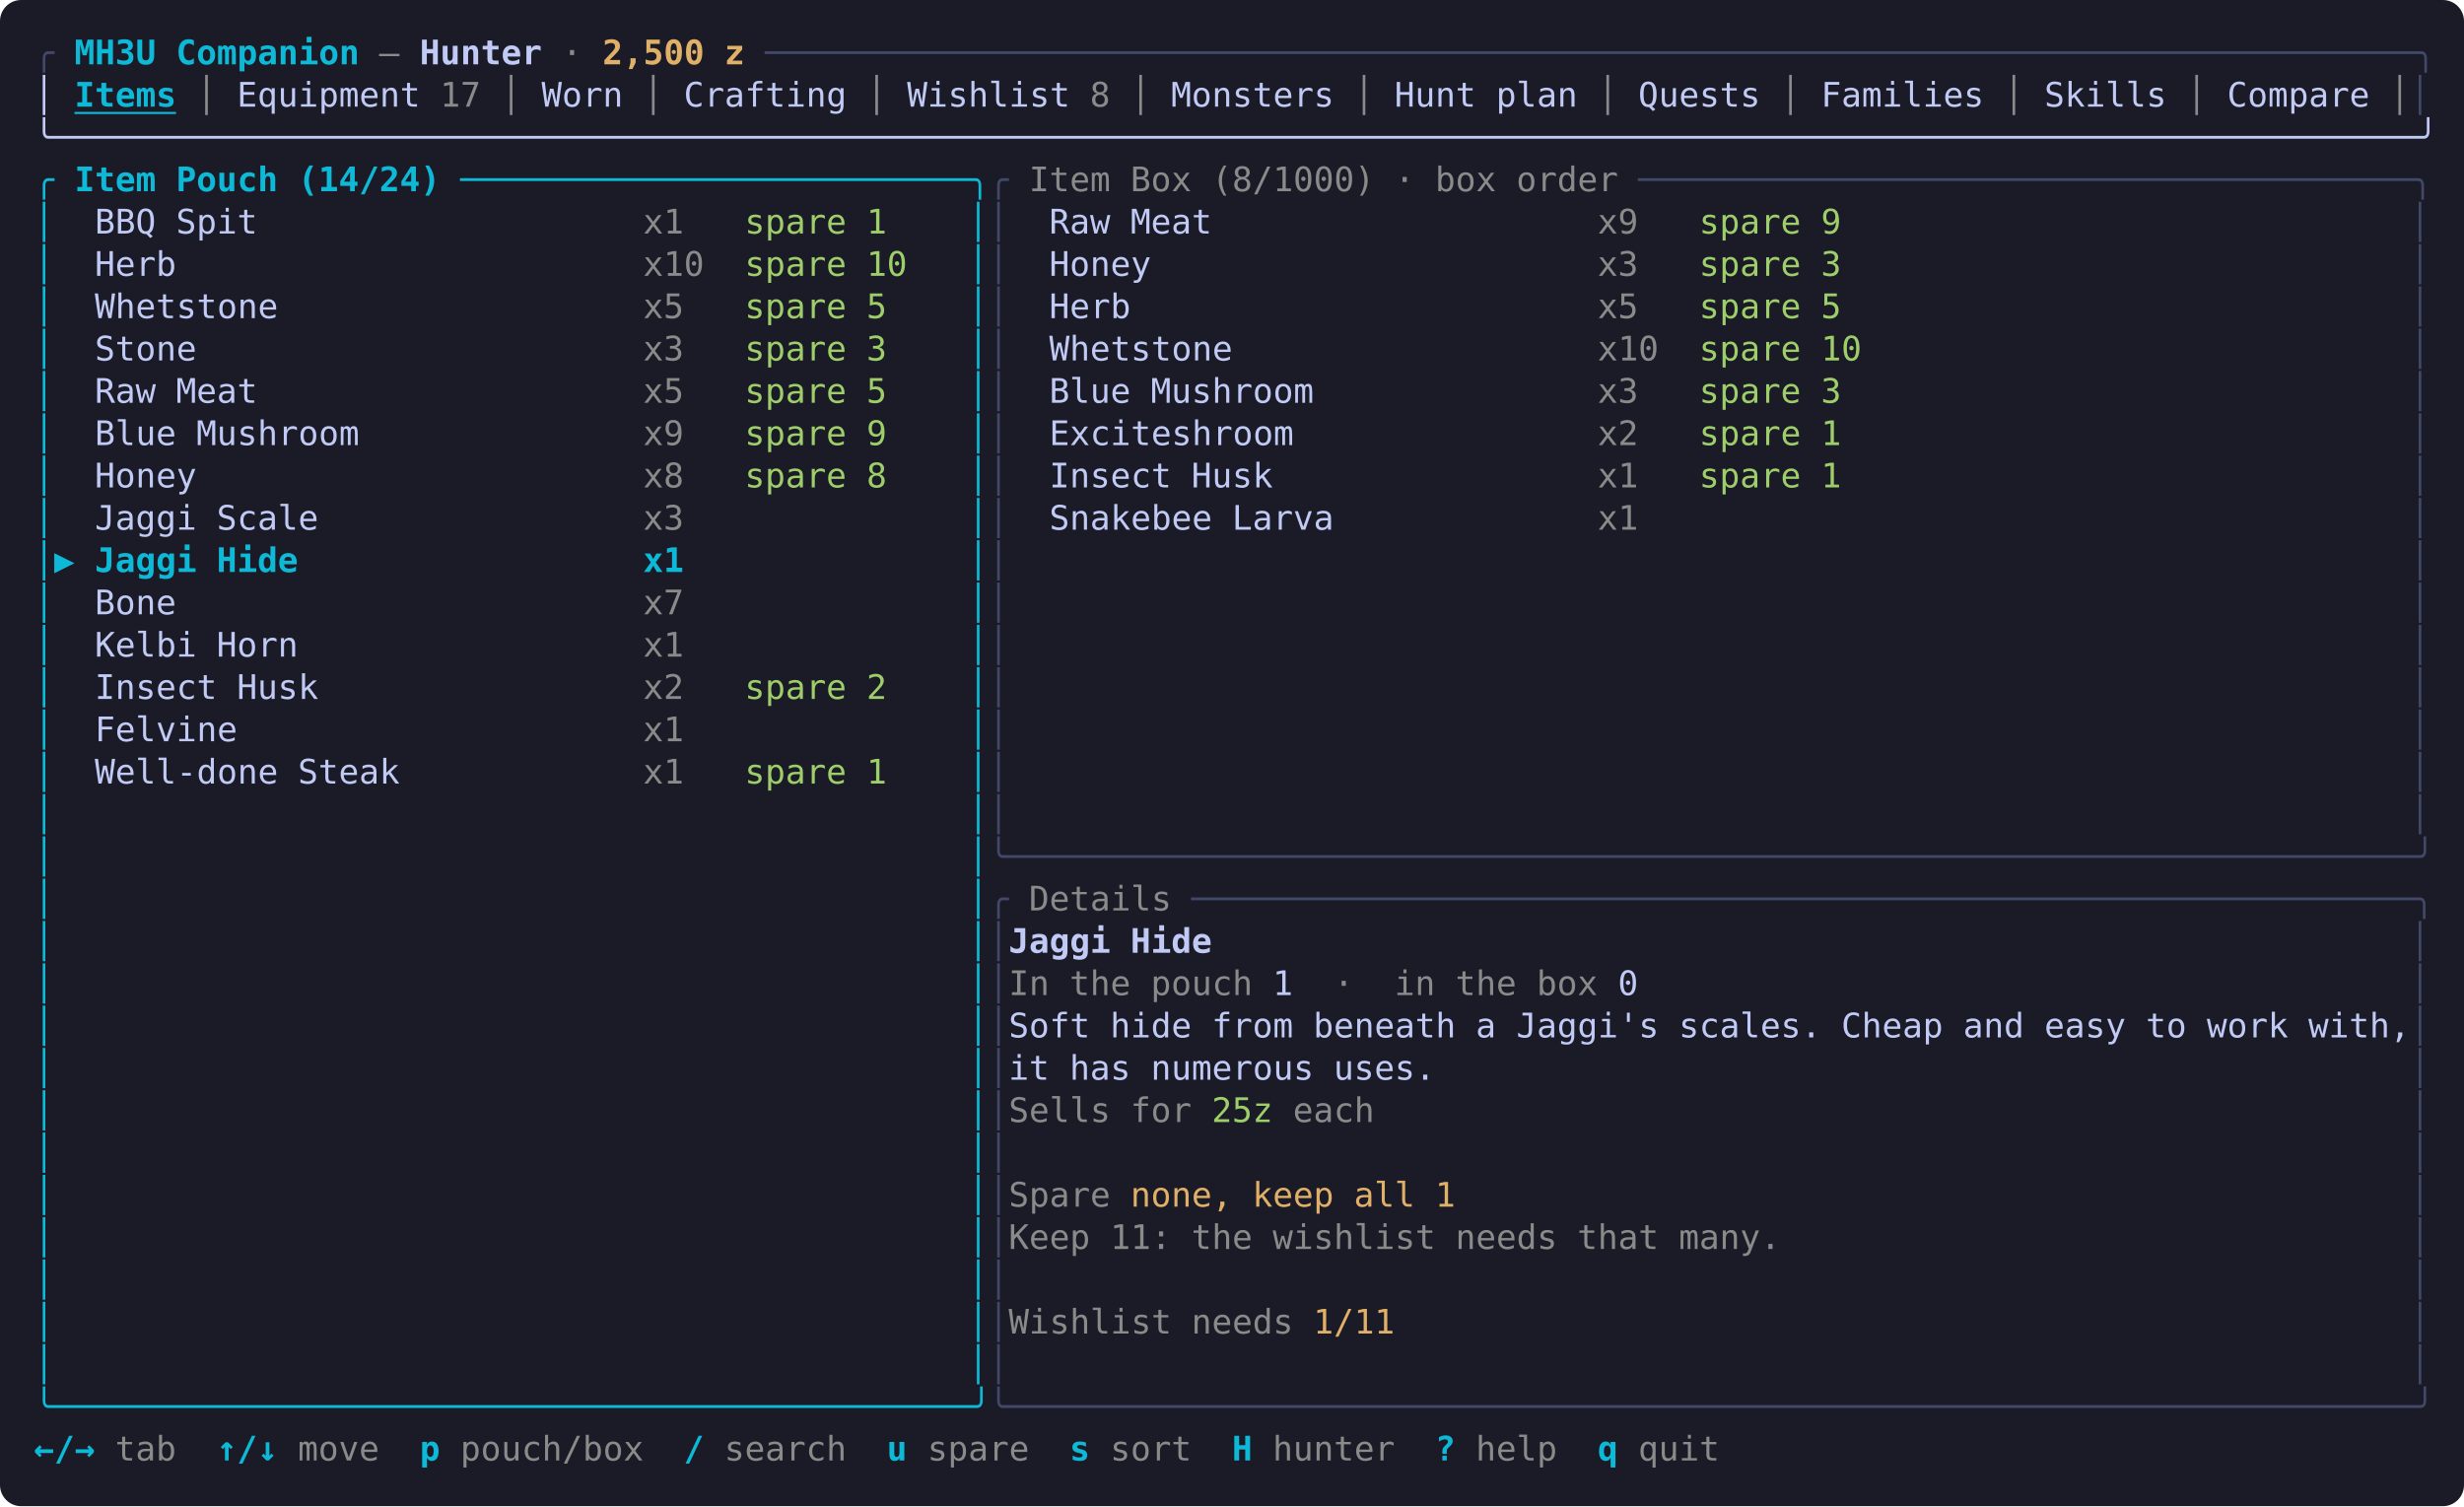
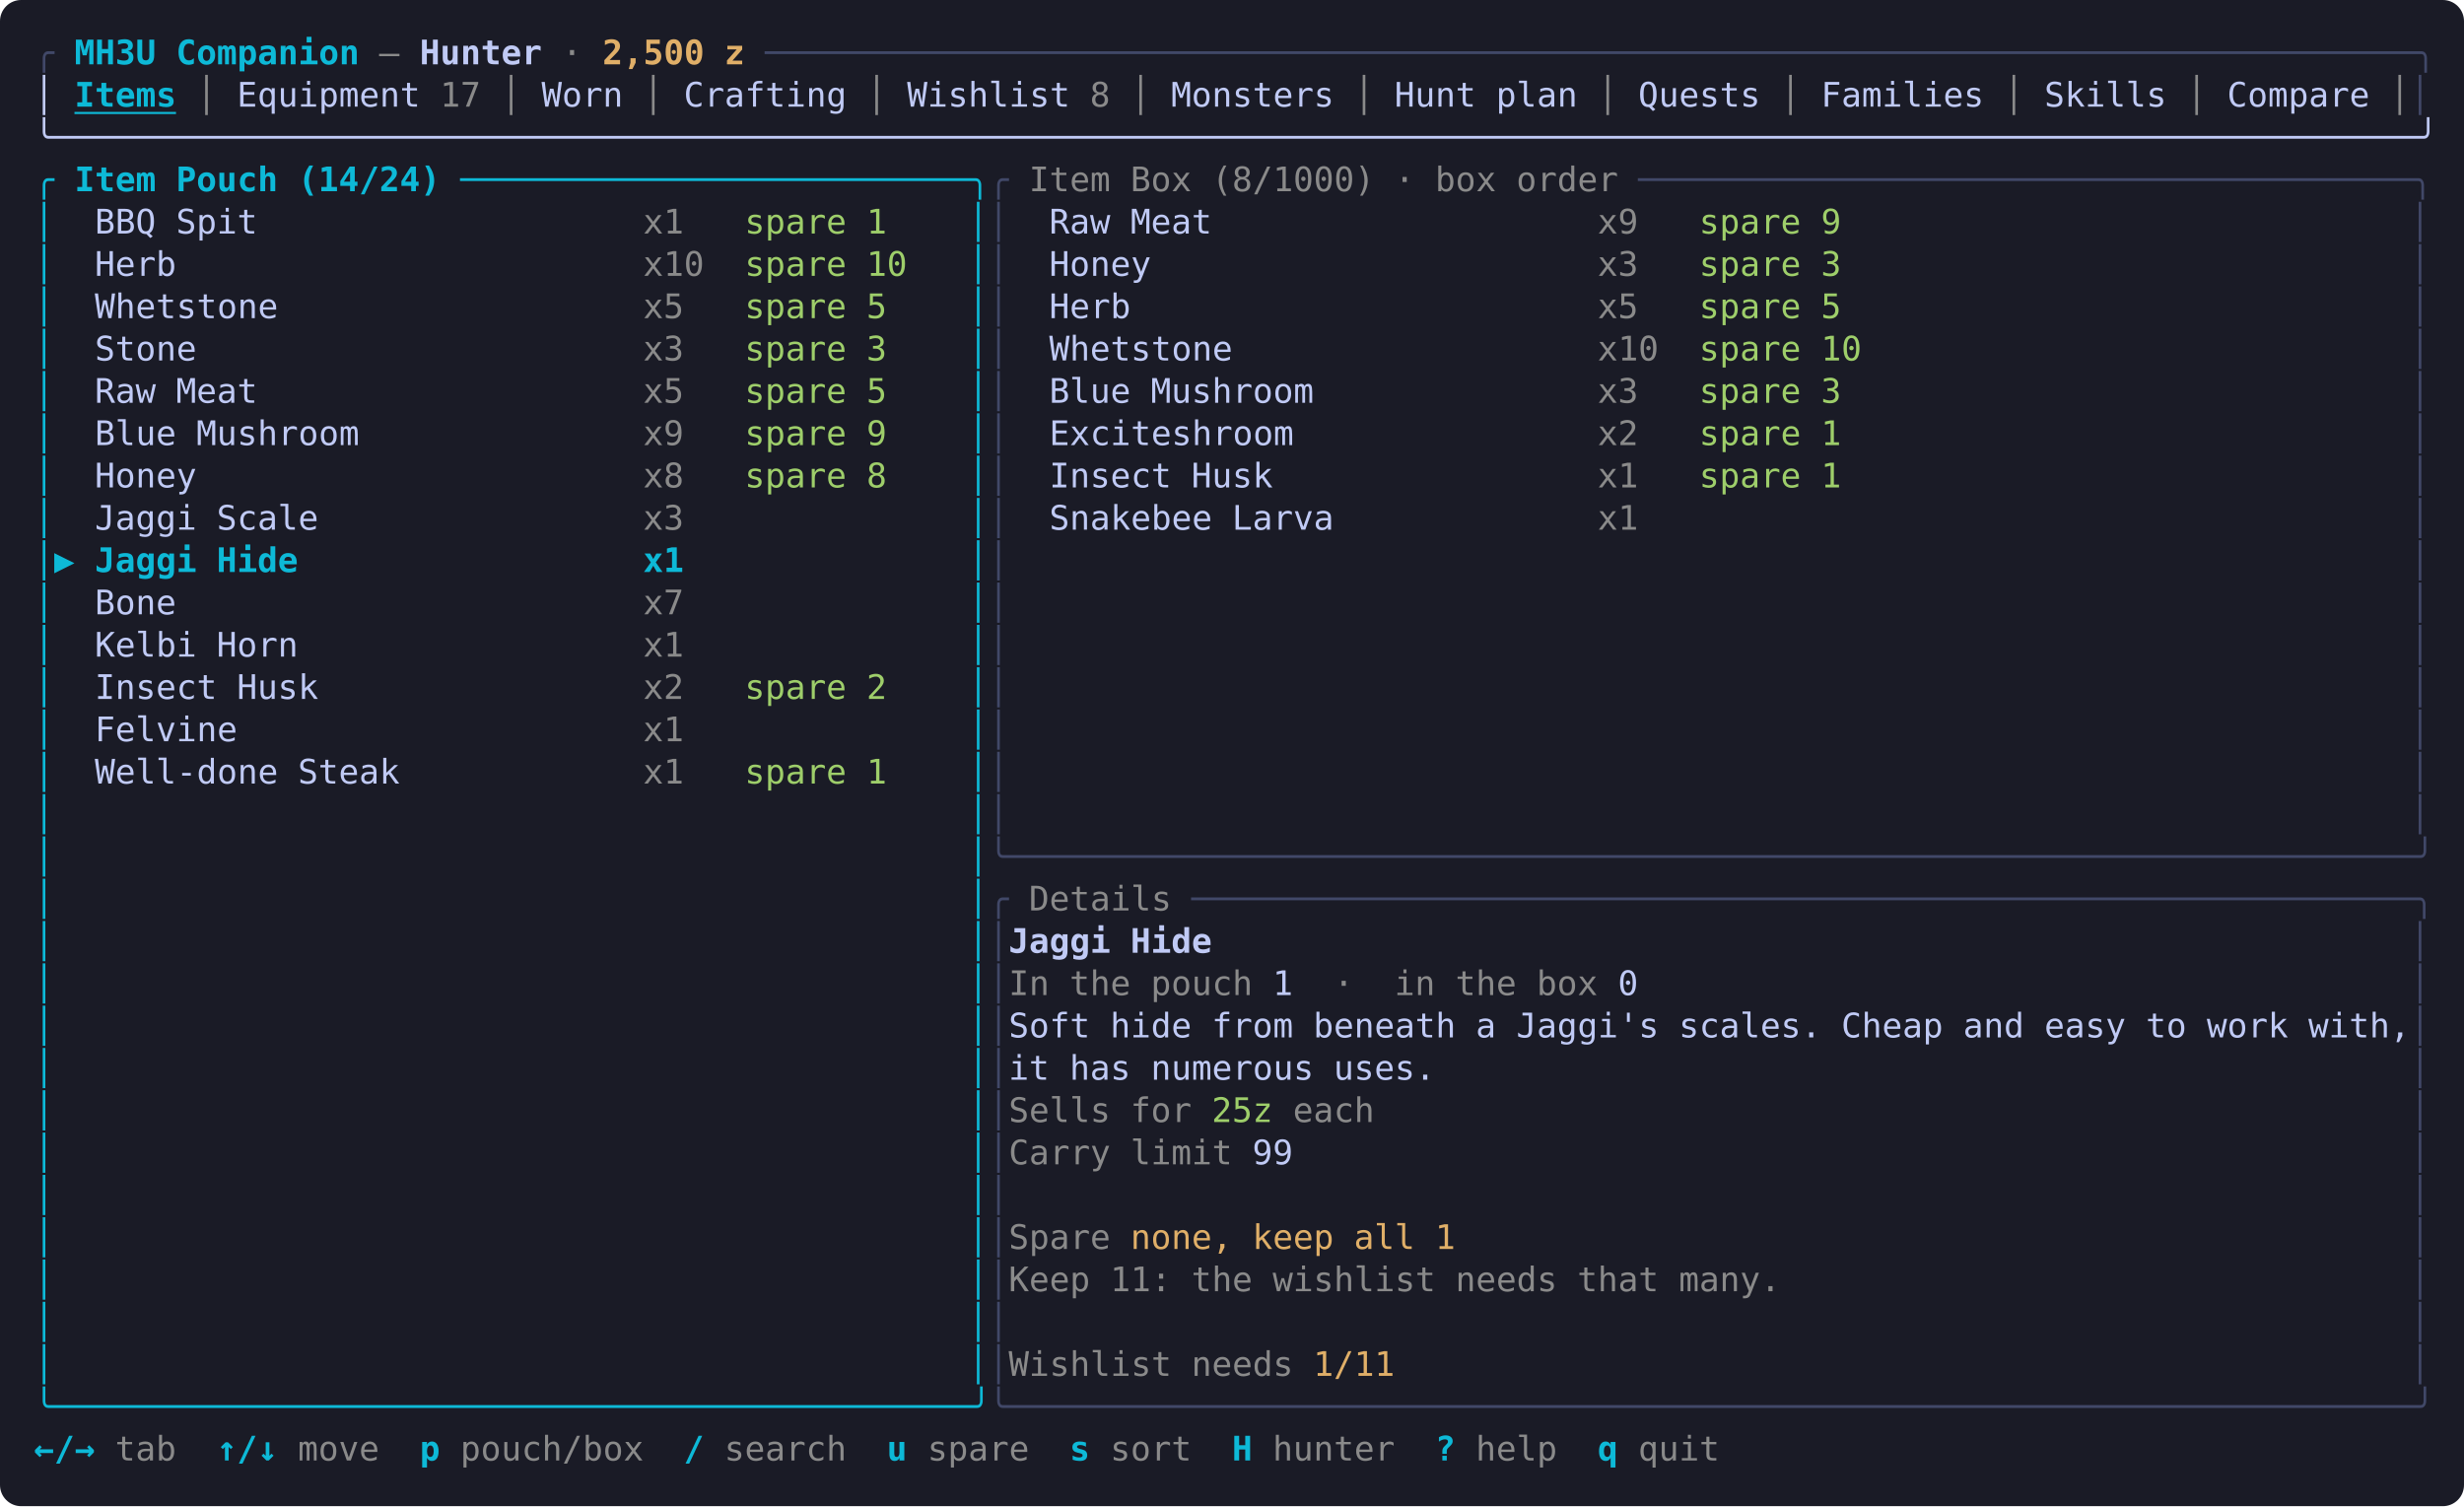
<svg xmlns="http://www.w3.org/2000/svg" width="1164.8" height="712" viewBox="0 0 1164.8 712" role="img">
  <rect width="100%" height="100%" rx="10" fill="#1a1b26" />
  <g font-family="'JetBrains Mono','JetBrainsMono Nerd Font','DejaVu Sans Mono',Menlo,Consolas,monospace" font-size="16">
    <text x="16.0" y="30.4" textLength="9.6" lengthAdjust="spacing" fill="#414868">╭</text>
    <text x="35.2" y="30.4" textLength="38.4" lengthAdjust="spacing" fill="#0db9d7" font-weight="bold">MH3U</text>
    <text x="83.2" y="30.4" textLength="86.4" lengthAdjust="spacing" fill="#0db9d7" font-weight="bold">Companion</text>
    <text x="179.2" y="30.4" textLength="9.6" lengthAdjust="spacing" fill="#8a8a8a">—</text>
    <text x="198.4" y="30.4" textLength="57.6" lengthAdjust="spacing" fill="#c0caf5" font-weight="bold">Hunter</text>
    <text x="265.6" y="30.4" textLength="9.6" lengthAdjust="spacing" fill="#8a8a8a">·</text>
    <text x="284.8" y="30.4" textLength="48.0" lengthAdjust="spacing" fill="#e0af68" font-weight="bold">2,500</text>
    <text x="342.4" y="30.4" textLength="9.6" lengthAdjust="spacing" fill="#e0af68" font-weight="bold">z</text>
    <text x="361.6" y="30.4" textLength="787.2" lengthAdjust="spacing" fill="#414868">─────────────────────────────────────────────────────────────────────────────────╮</text>
    <text x="16.0" y="50.4" textLength="9.6" lengthAdjust="spacing" fill="#c0caf5">│</text>
    <text x="35.2" y="50.4" textLength="48.0" lengthAdjust="spacing" fill="#0db9d7" font-weight="bold">Items</text>
    <line x1="35.2" y1="53.4" x2="83.2" y2="53.4" stroke="#0db9d7" stroke-width="1" />
    <text x="92.8" y="50.4" textLength="9.6" lengthAdjust="spacing" fill="#8a8a8a">│</text>
    <text x="112.0" y="50.4" textLength="86.4" lengthAdjust="spacing" fill="#c0caf5">Equipment</text>
    <text x="208.0" y="50.4" textLength="19.2" lengthAdjust="spacing" fill="#8a8a8a">17</text>
    <text x="236.8" y="50.4" textLength="9.6" lengthAdjust="spacing" fill="#8a8a8a">│</text>
    <text x="256.0" y="50.4" textLength="38.4" lengthAdjust="spacing" fill="#c0caf5">Worn</text>
    <text x="304.0" y="50.4" textLength="9.6" lengthAdjust="spacing" fill="#8a8a8a">│</text>
    <text x="323.2" y="50.4" textLength="76.8" lengthAdjust="spacing" fill="#c0caf5">Crafting</text>
    <text x="409.6" y="50.4" textLength="9.6" lengthAdjust="spacing" fill="#8a8a8a">│</text>
    <text x="428.8" y="50.4" textLength="76.8" lengthAdjust="spacing" fill="#c0caf5">Wishlist</text>
    <text x="515.2" y="50.4" textLength="9.6" lengthAdjust="spacing" fill="#8a8a8a">8</text>
    <text x="534.4" y="50.4" textLength="9.6" lengthAdjust="spacing" fill="#8a8a8a">│</text>
    <text x="553.6" y="50.4" textLength="76.8" lengthAdjust="spacing" fill="#c0caf5">Monsters</text>
    <text x="640.0" y="50.4" textLength="9.6" lengthAdjust="spacing" fill="#8a8a8a">│</text>
    <text x="659.2" y="50.4" textLength="38.4" lengthAdjust="spacing" fill="#c0caf5">Hunt</text>
    <text x="707.2" y="50.4" textLength="38.4" lengthAdjust="spacing" fill="#c0caf5">plan</text>
    <text x="755.2" y="50.4" textLength="9.6" lengthAdjust="spacing" fill="#8a8a8a">│</text>
    <text x="774.4" y="50.4" textLength="57.6" lengthAdjust="spacing" fill="#c0caf5">Quests</text>
    <text x="841.6" y="50.4" textLength="9.6" lengthAdjust="spacing" fill="#8a8a8a">│</text>
    <text x="860.8" y="50.4" textLength="76.8" lengthAdjust="spacing" fill="#c0caf5">Families</text>
    <text x="947.2" y="50.4" textLength="9.6" lengthAdjust="spacing" fill="#8a8a8a">│</text>
    <text x="966.4" y="50.4" textLength="57.6" lengthAdjust="spacing" fill="#c0caf5">Skills</text>
    <text x="1033.6" y="50.4" textLength="9.6" lengthAdjust="spacing" fill="#8a8a8a">│</text>
    <text x="1052.8" y="50.4" textLength="67.2" lengthAdjust="spacing" fill="#c0caf5">Compare</text>
    <text x="1129.6" y="50.4" textLength="9.6" lengthAdjust="spacing" fill="#8a8a8a">│</text>
    <text x="1139.2" y="50.4" textLength="9.6" lengthAdjust="spacing" fill="#414868">│</text>
    <text x="16.0" y="70.4" textLength="1132.8" lengthAdjust="spacing" fill="#c0caf5">╰────────────────────────────────────────────────────────────────────────────────────────────────────────────────────╯</text>
    <text x="16.0" y="90.4" textLength="9.6" lengthAdjust="spacing" fill="#0db9d7">╭</text>
    <text x="35.2" y="90.4" textLength="38.4" lengthAdjust="spacing" fill="#0db9d7" font-weight="bold">Item</text>
    <text x="83.2" y="90.4" textLength="48.0" lengthAdjust="spacing" fill="#0db9d7" font-weight="bold">Pouch</text>
    <text x="140.8" y="90.4" textLength="67.2" lengthAdjust="spacing" fill="#0db9d7" font-weight="bold">(14/24)</text>
    <text x="217.6" y="90.4" textLength="249.6" lengthAdjust="spacing" fill="#0db9d7">─────────────────────────╮</text>
    <text x="467.2" y="90.4" textLength="9.6" lengthAdjust="spacing" fill="#414868">╭</text>
    <text x="486.4" y="90.4" textLength="38.4" lengthAdjust="spacing" fill="#8a8a8a">Item</text>
    <text x="534.4" y="90.4" textLength="28.8" lengthAdjust="spacing" fill="#8a8a8a">Box</text>
    <text x="572.8" y="90.4" textLength="76.8" lengthAdjust="spacing" fill="#8a8a8a">(8/1000)</text>
    <text x="659.2" y="90.4" textLength="9.6" lengthAdjust="spacing" fill="#8a8a8a">·</text>
    <text x="678.4" y="90.4" textLength="28.8" lengthAdjust="spacing" fill="#8a8a8a">box</text>
    <text x="716.8" y="90.4" textLength="48.0" lengthAdjust="spacing" fill="#8a8a8a">order</text>
    <text x="774.4" y="90.4" textLength="374.4" lengthAdjust="spacing" fill="#414868">──────────────────────────────────────╮</text>
    <text x="16.0" y="110.4" textLength="9.6" lengthAdjust="spacing" fill="#0db9d7">│</text>
    <text x="44.8" y="110.4" textLength="28.8" lengthAdjust="spacing" fill="#c0caf5">BBQ</text>
    <text x="83.2" y="110.4" textLength="38.4" lengthAdjust="spacing" fill="#c0caf5">Spit</text>
    <text x="304.0" y="110.4" textLength="19.2" lengthAdjust="spacing" fill="#8a8a8a">x1</text>
    <text x="352.0" y="110.4" textLength="48.0" lengthAdjust="spacing" fill="#9ece6a">spare</text>
    <text x="409.6" y="110.4" textLength="9.6" lengthAdjust="spacing" fill="#9ece6a">1</text>
    <text x="457.6" y="110.4" textLength="9.6" lengthAdjust="spacing" fill="#0db9d7">│</text>
    <text x="467.2" y="110.4" textLength="9.6" lengthAdjust="spacing" fill="#414868">│</text>
    <text x="496.0" y="110.4" textLength="28.8" lengthAdjust="spacing" fill="#c0caf5">Raw</text>
    <text x="534.4" y="110.4" textLength="38.4" lengthAdjust="spacing" fill="#c0caf5">Meat</text>
    <text x="755.2" y="110.4" textLength="19.2" lengthAdjust="spacing" fill="#8a8a8a">x9</text>
    <text x="803.2" y="110.4" textLength="48.0" lengthAdjust="spacing" fill="#9ece6a">spare</text>
    <text x="860.8" y="110.4" textLength="9.6" lengthAdjust="spacing" fill="#9ece6a">9</text>
    <text x="1139.2" y="110.4" textLength="9.6" lengthAdjust="spacing" fill="#414868">│</text>
    <text x="16.0" y="130.4" textLength="9.6" lengthAdjust="spacing" fill="#0db9d7">│</text>
    <text x="44.8" y="130.4" textLength="38.4" lengthAdjust="spacing" fill="#c0caf5">Herb</text>
    <text x="304.0" y="130.4" textLength="28.8" lengthAdjust="spacing" fill="#8a8a8a">x10</text>
    <text x="352.0" y="130.4" textLength="48.0" lengthAdjust="spacing" fill="#9ece6a">spare</text>
    <text x="409.6" y="130.4" textLength="19.2" lengthAdjust="spacing" fill="#9ece6a">10</text>
    <text x="457.6" y="130.4" textLength="9.6" lengthAdjust="spacing" fill="#0db9d7">│</text>
    <text x="467.2" y="130.4" textLength="9.6" lengthAdjust="spacing" fill="#414868">│</text>
    <text x="496.0" y="130.4" textLength="48.0" lengthAdjust="spacing" fill="#c0caf5">Honey</text>
    <text x="755.2" y="130.4" textLength="19.2" lengthAdjust="spacing" fill="#8a8a8a">x3</text>
    <text x="803.2" y="130.4" textLength="48.0" lengthAdjust="spacing" fill="#9ece6a">spare</text>
    <text x="860.8" y="130.4" textLength="9.6" lengthAdjust="spacing" fill="#9ece6a">3</text>
    <text x="1139.2" y="130.4" textLength="9.6" lengthAdjust="spacing" fill="#414868">│</text>
    <text x="16.0" y="150.4" textLength="9.6" lengthAdjust="spacing" fill="#0db9d7">│</text>
    <text x="44.8" y="150.4" textLength="86.4" lengthAdjust="spacing" fill="#c0caf5">Whetstone</text>
    <text x="304.0" y="150.4" textLength="19.2" lengthAdjust="spacing" fill="#8a8a8a">x5</text>
    <text x="352.0" y="150.4" textLength="48.0" lengthAdjust="spacing" fill="#9ece6a">spare</text>
    <text x="409.6" y="150.4" textLength="9.6" lengthAdjust="spacing" fill="#9ece6a">5</text>
    <text x="457.6" y="150.4" textLength="9.6" lengthAdjust="spacing" fill="#0db9d7">│</text>
    <text x="467.2" y="150.4" textLength="9.6" lengthAdjust="spacing" fill="#414868">│</text>
    <text x="496.0" y="150.4" textLength="38.4" lengthAdjust="spacing" fill="#c0caf5">Herb</text>
    <text x="755.2" y="150.4" textLength="19.2" lengthAdjust="spacing" fill="#8a8a8a">x5</text>
    <text x="803.2" y="150.4" textLength="48.0" lengthAdjust="spacing" fill="#9ece6a">spare</text>
    <text x="860.8" y="150.4" textLength="9.6" lengthAdjust="spacing" fill="#9ece6a">5</text>
    <text x="1139.2" y="150.4" textLength="9.6" lengthAdjust="spacing" fill="#414868">│</text>
    <text x="16.0" y="170.4" textLength="9.6" lengthAdjust="spacing" fill="#0db9d7">│</text>
    <text x="44.8" y="170.4" textLength="48.0" lengthAdjust="spacing" fill="#c0caf5">Stone</text>
    <text x="304.0" y="170.4" textLength="19.2" lengthAdjust="spacing" fill="#8a8a8a">x3</text>
    <text x="352.0" y="170.4" textLength="48.0" lengthAdjust="spacing" fill="#9ece6a">spare</text>
    <text x="409.6" y="170.4" textLength="9.6" lengthAdjust="spacing" fill="#9ece6a">3</text>
    <text x="457.6" y="170.4" textLength="9.6" lengthAdjust="spacing" fill="#0db9d7">│</text>
    <text x="467.2" y="170.4" textLength="9.6" lengthAdjust="spacing" fill="#414868">│</text>
    <text x="496.0" y="170.4" textLength="86.4" lengthAdjust="spacing" fill="#c0caf5">Whetstone</text>
    <text x="755.2" y="170.4" textLength="28.8" lengthAdjust="spacing" fill="#8a8a8a">x10</text>
    <text x="803.2" y="170.4" textLength="48.0" lengthAdjust="spacing" fill="#9ece6a">spare</text>
    <text x="860.8" y="170.4" textLength="19.2" lengthAdjust="spacing" fill="#9ece6a">10</text>
    <text x="1139.2" y="170.4" textLength="9.6" lengthAdjust="spacing" fill="#414868">│</text>
    <text x="16.0" y="190.4" textLength="9.6" lengthAdjust="spacing" fill="#0db9d7">│</text>
    <text x="44.8" y="190.4" textLength="28.8" lengthAdjust="spacing" fill="#c0caf5">Raw</text>
    <text x="83.2" y="190.4" textLength="38.4" lengthAdjust="spacing" fill="#c0caf5">Meat</text>
    <text x="304.0" y="190.4" textLength="19.2" lengthAdjust="spacing" fill="#8a8a8a">x5</text>
    <text x="352.0" y="190.4" textLength="48.0" lengthAdjust="spacing" fill="#9ece6a">spare</text>
    <text x="409.6" y="190.4" textLength="9.6" lengthAdjust="spacing" fill="#9ece6a">5</text>
    <text x="457.6" y="190.4" textLength="9.6" lengthAdjust="spacing" fill="#0db9d7">│</text>
    <text x="467.2" y="190.4" textLength="9.6" lengthAdjust="spacing" fill="#414868">│</text>
    <text x="496.0" y="190.4" textLength="38.4" lengthAdjust="spacing" fill="#c0caf5">Blue</text>
    <text x="544.0" y="190.4" textLength="76.8" lengthAdjust="spacing" fill="#c0caf5">Mushroom</text>
    <text x="755.2" y="190.4" textLength="19.2" lengthAdjust="spacing" fill="#8a8a8a">x3</text>
    <text x="803.2" y="190.4" textLength="48.0" lengthAdjust="spacing" fill="#9ece6a">spare</text>
    <text x="860.8" y="190.4" textLength="9.6" lengthAdjust="spacing" fill="#9ece6a">3</text>
    <text x="1139.2" y="190.4" textLength="9.6" lengthAdjust="spacing" fill="#414868">│</text>
    <text x="16.0" y="210.4" textLength="9.6" lengthAdjust="spacing" fill="#0db9d7">│</text>
    <text x="44.8" y="210.4" textLength="38.4" lengthAdjust="spacing" fill="#c0caf5">Blue</text>
    <text x="92.8" y="210.4" textLength="76.8" lengthAdjust="spacing" fill="#c0caf5">Mushroom</text>
    <text x="304.0" y="210.4" textLength="19.2" lengthAdjust="spacing" fill="#8a8a8a">x9</text>
    <text x="352.0" y="210.4" textLength="48.0" lengthAdjust="spacing" fill="#9ece6a">spare</text>
    <text x="409.6" y="210.4" textLength="9.6" lengthAdjust="spacing" fill="#9ece6a">9</text>
    <text x="457.6" y="210.4" textLength="9.6" lengthAdjust="spacing" fill="#0db9d7">│</text>
    <text x="467.2" y="210.4" textLength="9.6" lengthAdjust="spacing" fill="#414868">│</text>
    <text x="496.0" y="210.4" textLength="115.2" lengthAdjust="spacing" fill="#c0caf5">Exciteshroom</text>
    <text x="755.2" y="210.4" textLength="19.2" lengthAdjust="spacing" fill="#8a8a8a">x2</text>
    <text x="803.2" y="210.4" textLength="48.0" lengthAdjust="spacing" fill="#9ece6a">spare</text>
    <text x="860.8" y="210.4" textLength="9.6" lengthAdjust="spacing" fill="#9ece6a">1</text>
    <text x="1139.2" y="210.4" textLength="9.6" lengthAdjust="spacing" fill="#414868">│</text>
    <text x="16.0" y="230.4" textLength="9.6" lengthAdjust="spacing" fill="#0db9d7">│</text>
    <text x="44.8" y="230.4" textLength="48.0" lengthAdjust="spacing" fill="#c0caf5">Honey</text>
    <text x="304.0" y="230.4" textLength="19.2" lengthAdjust="spacing" fill="#8a8a8a">x8</text>
    <text x="352.0" y="230.4" textLength="48.0" lengthAdjust="spacing" fill="#9ece6a">spare</text>
    <text x="409.6" y="230.4" textLength="9.6" lengthAdjust="spacing" fill="#9ece6a">8</text>
    <text x="457.6" y="230.4" textLength="9.6" lengthAdjust="spacing" fill="#0db9d7">│</text>
    <text x="467.2" y="230.4" textLength="9.6" lengthAdjust="spacing" fill="#414868">│</text>
    <text x="496.0" y="230.4" textLength="57.6" lengthAdjust="spacing" fill="#c0caf5">Insect</text>
    <text x="563.2" y="230.4" textLength="38.4" lengthAdjust="spacing" fill="#c0caf5">Husk</text>
    <text x="755.2" y="230.4" textLength="19.2" lengthAdjust="spacing" fill="#8a8a8a">x1</text>
    <text x="803.2" y="230.4" textLength="48.0" lengthAdjust="spacing" fill="#9ece6a">spare</text>
    <text x="860.8" y="230.4" textLength="9.6" lengthAdjust="spacing" fill="#9ece6a">1</text>
    <text x="1139.2" y="230.4" textLength="9.6" lengthAdjust="spacing" fill="#414868">│</text>
    <text x="16.0" y="250.4" textLength="9.6" lengthAdjust="spacing" fill="#0db9d7">│</text>
    <text x="44.8" y="250.4" textLength="48.0" lengthAdjust="spacing" fill="#c0caf5">Jaggi</text>
    <text x="102.4" y="250.4" textLength="48.0" lengthAdjust="spacing" fill="#c0caf5">Scale</text>
    <text x="304.0" y="250.4" textLength="19.2" lengthAdjust="spacing" fill="#8a8a8a">x3</text>
    <text x="457.6" y="250.4" textLength="9.6" lengthAdjust="spacing" fill="#0db9d7">│</text>
    <text x="467.2" y="250.4" textLength="9.6" lengthAdjust="spacing" fill="#414868">│</text>
    <text x="496.0" y="250.4" textLength="76.8" lengthAdjust="spacing" fill="#c0caf5">Snakebee</text>
    <text x="582.4" y="250.4" textLength="48.0" lengthAdjust="spacing" fill="#c0caf5">Larva</text>
    <text x="755.2" y="250.4" textLength="19.2" lengthAdjust="spacing" fill="#8a8a8a">x1</text>
    <text x="1139.2" y="250.4" textLength="9.6" lengthAdjust="spacing" fill="#414868">│</text>
    <text x="16.0" y="270.4" textLength="9.6" lengthAdjust="spacing" fill="#0db9d7">│</text>
    <text x="25.6" y="270.4" textLength="9.6" lengthAdjust="spacing" fill="#0db9d7" font-weight="bold">▶︎</text>
    <text x="44.8" y="270.4" textLength="48.0" lengthAdjust="spacing" fill="#0db9d7" font-weight="bold">Jaggi</text>
    <text x="102.4" y="270.4" textLength="38.4" lengthAdjust="spacing" fill="#0db9d7" font-weight="bold">Hide</text>
    <text x="304.0" y="270.4" textLength="19.2" lengthAdjust="spacing" fill="#0db9d7" font-weight="bold">x1</text>
    <text x="457.6" y="270.4" textLength="9.6" lengthAdjust="spacing" fill="#0db9d7">│</text>
    <text x="467.2" y="270.4" textLength="9.6" lengthAdjust="spacing" fill="#414868">│</text>
    <text x="1139.2" y="270.4" textLength="9.6" lengthAdjust="spacing" fill="#414868">│</text>
    <text x="16.0" y="290.4" textLength="9.6" lengthAdjust="spacing" fill="#0db9d7">│</text>
    <text x="44.8" y="290.4" textLength="38.4" lengthAdjust="spacing" fill="#c0caf5">Bone</text>
    <text x="304.0" y="290.4" textLength="19.2" lengthAdjust="spacing" fill="#8a8a8a">x7</text>
    <text x="457.6" y="290.4" textLength="9.6" lengthAdjust="spacing" fill="#0db9d7">│</text>
    <text x="467.2" y="290.4" textLength="9.6" lengthAdjust="spacing" fill="#414868">│</text>
    <text x="1139.2" y="290.4" textLength="9.6" lengthAdjust="spacing" fill="#414868">│</text>
    <text x="16.0" y="310.4" textLength="9.6" lengthAdjust="spacing" fill="#0db9d7">│</text>
    <text x="44.8" y="310.4" textLength="48.0" lengthAdjust="spacing" fill="#c0caf5">Kelbi</text>
    <text x="102.4" y="310.4" textLength="38.4" lengthAdjust="spacing" fill="#c0caf5">Horn</text>
    <text x="304.0" y="310.4" textLength="19.2" lengthAdjust="spacing" fill="#8a8a8a">x1</text>
    <text x="457.6" y="310.4" textLength="9.6" lengthAdjust="spacing" fill="#0db9d7">│</text>
    <text x="467.2" y="310.4" textLength="9.6" lengthAdjust="spacing" fill="#414868">│</text>
    <text x="1139.2" y="310.4" textLength="9.6" lengthAdjust="spacing" fill="#414868">│</text>
    <text x="16.0" y="330.4" textLength="9.6" lengthAdjust="spacing" fill="#0db9d7">│</text>
    <text x="44.8" y="330.4" textLength="57.6" lengthAdjust="spacing" fill="#c0caf5">Insect</text>
    <text x="112.0" y="330.4" textLength="38.4" lengthAdjust="spacing" fill="#c0caf5">Husk</text>
    <text x="304.0" y="330.4" textLength="19.2" lengthAdjust="spacing" fill="#8a8a8a">x2</text>
    <text x="352.0" y="330.4" textLength="48.0" lengthAdjust="spacing" fill="#9ece6a">spare</text>
    <text x="409.6" y="330.4" textLength="9.6" lengthAdjust="spacing" fill="#9ece6a">2</text>
    <text x="457.6" y="330.4" textLength="9.6" lengthAdjust="spacing" fill="#0db9d7">│</text>
    <text x="467.2" y="330.4" textLength="9.6" lengthAdjust="spacing" fill="#414868">│</text>
    <text x="1139.2" y="330.4" textLength="9.6" lengthAdjust="spacing" fill="#414868">│</text>
    <text x="16.0" y="350.4" textLength="9.6" lengthAdjust="spacing" fill="#0db9d7">│</text>
    <text x="44.8" y="350.4" textLength="67.2" lengthAdjust="spacing" fill="#c0caf5">Felvine</text>
    <text x="304.0" y="350.4" textLength="19.2" lengthAdjust="spacing" fill="#8a8a8a">x1</text>
    <text x="457.6" y="350.4" textLength="9.6" lengthAdjust="spacing" fill="#0db9d7">│</text>
    <text x="467.2" y="350.4" textLength="9.6" lengthAdjust="spacing" fill="#414868">│</text>
    <text x="1139.2" y="350.4" textLength="9.6" lengthAdjust="spacing" fill="#414868">│</text>
    <text x="16.0" y="370.4" textLength="9.6" lengthAdjust="spacing" fill="#0db9d7">│</text>
    <text x="44.8" y="370.4" textLength="86.4" lengthAdjust="spacing" fill="#c0caf5">Well-done</text>
    <text x="140.8" y="370.4" textLength="48.0" lengthAdjust="spacing" fill="#c0caf5">Steak</text>
    <text x="304.0" y="370.4" textLength="19.2" lengthAdjust="spacing" fill="#8a8a8a">x1</text>
    <text x="352.0" y="370.4" textLength="48.0" lengthAdjust="spacing" fill="#9ece6a">spare</text>
    <text x="409.6" y="370.4" textLength="9.6" lengthAdjust="spacing" fill="#9ece6a">1</text>
    <text x="457.6" y="370.4" textLength="9.6" lengthAdjust="spacing" fill="#0db9d7">│</text>
    <text x="467.2" y="370.4" textLength="9.6" lengthAdjust="spacing" fill="#414868">│</text>
    <text x="1139.2" y="370.4" textLength="9.6" lengthAdjust="spacing" fill="#414868">│</text>
    <text x="16.0" y="390.4" textLength="9.6" lengthAdjust="spacing" fill="#0db9d7">│</text>
    <text x="457.6" y="390.4" textLength="9.6" lengthAdjust="spacing" fill="#0db9d7">│</text>
    <text x="467.2" y="390.4" textLength="9.6" lengthAdjust="spacing" fill="#414868">│</text>
    <text x="1139.2" y="390.4" textLength="9.6" lengthAdjust="spacing" fill="#414868">│</text>
    <text x="16.0" y="410.4" textLength="9.6" lengthAdjust="spacing" fill="#0db9d7">│</text>
    <text x="457.6" y="410.4" textLength="9.6" lengthAdjust="spacing" fill="#0db9d7">│</text>
    <text x="467.2" y="410.4" textLength="681.6" lengthAdjust="spacing" fill="#414868">╰─────────────────────────────────────────────────────────────────────╯</text>
    <text x="16.0" y="430.4" textLength="9.6" lengthAdjust="spacing" fill="#0db9d7">│</text>
    <text x="457.6" y="430.4" textLength="9.6" lengthAdjust="spacing" fill="#0db9d7">│</text>
    <text x="467.2" y="430.4" textLength="9.6" lengthAdjust="spacing" fill="#414868">╭</text>
    <text x="486.4" y="430.4" textLength="67.2" lengthAdjust="spacing" fill="#8a8a8a">Details</text>
    <text x="563.2" y="430.4" textLength="585.6" lengthAdjust="spacing" fill="#414868">────────────────────────────────────────────────────────────╮</text>
    <text x="16.0" y="450.4" textLength="9.6" lengthAdjust="spacing" fill="#0db9d7">│</text>
    <text x="457.6" y="450.4" textLength="9.6" lengthAdjust="spacing" fill="#0db9d7">│</text>
    <text x="467.2" y="450.4" textLength="9.6" lengthAdjust="spacing" fill="#414868">│</text>
    <text x="476.8" y="450.4" textLength="48.0" lengthAdjust="spacing" fill="#c0caf5" font-weight="bold">Jaggi</text>
    <text x="534.4" y="450.4" textLength="38.4" lengthAdjust="spacing" fill="#c0caf5" font-weight="bold">Hide</text>
    <text x="1139.2" y="450.4" textLength="9.6" lengthAdjust="spacing" fill="#414868">│</text>
    <text x="16.0" y="470.4" textLength="9.6" lengthAdjust="spacing" fill="#0db9d7">│</text>
    <text x="457.6" y="470.4" textLength="9.6" lengthAdjust="spacing" fill="#0db9d7">│</text>
    <text x="467.2" y="470.4" textLength="9.6" lengthAdjust="spacing" fill="#414868">│</text>
    <text x="476.8" y="470.4" textLength="19.2" lengthAdjust="spacing" fill="#8a8a8a">In</text>
    <text x="505.6" y="470.4" textLength="28.8" lengthAdjust="spacing" fill="#8a8a8a">the</text>
    <text x="544.0" y="470.4" textLength="48.0" lengthAdjust="spacing" fill="#8a8a8a">pouch</text>
    <text x="601.6" y="470.4" textLength="9.6" lengthAdjust="spacing" fill="#c0caf5">1</text>
    <text x="630.4" y="470.4" textLength="9.6" lengthAdjust="spacing" fill="#8a8a8a">·</text>
    <text x="659.2" y="470.4" textLength="19.2" lengthAdjust="spacing" fill="#8a8a8a">in</text>
    <text x="688.0" y="470.4" textLength="28.8" lengthAdjust="spacing" fill="#8a8a8a">the</text>
    <text x="726.4" y="470.4" textLength="28.8" lengthAdjust="spacing" fill="#8a8a8a">box</text>
    <text x="764.8" y="470.4" textLength="9.6" lengthAdjust="spacing" fill="#c0caf5">0</text>
    <text x="1139.2" y="470.4" textLength="9.6" lengthAdjust="spacing" fill="#414868">│</text>
    <text x="16.0" y="490.4" textLength="9.6" lengthAdjust="spacing" fill="#0db9d7">│</text>
    <text x="457.6" y="490.4" textLength="9.6" lengthAdjust="spacing" fill="#0db9d7">│</text>
    <text x="467.2" y="490.4" textLength="9.6" lengthAdjust="spacing" fill="#414868">│</text>
    <text x="476.8" y="490.4" textLength="38.4" lengthAdjust="spacing" fill="#c0caf5">Soft</text>
    <text x="524.8" y="490.4" textLength="38.4" lengthAdjust="spacing" fill="#c0caf5">hide</text>
    <text x="572.8" y="490.4" textLength="38.4" lengthAdjust="spacing" fill="#c0caf5">from</text>
    <text x="620.8" y="490.4" textLength="67.2" lengthAdjust="spacing" fill="#c0caf5">beneath</text>
    <text x="697.6" y="490.4" textLength="9.6" lengthAdjust="spacing" fill="#c0caf5">a</text>
    <text x="716.8" y="490.4" textLength="67.2" lengthAdjust="spacing" fill="#c0caf5">Jaggi's</text>
    <text x="793.6" y="490.4" textLength="67.2" lengthAdjust="spacing" fill="#c0caf5">scales.</text>
    <text x="870.4" y="490.4" textLength="48.0" lengthAdjust="spacing" fill="#c0caf5">Cheap</text>
    <text x="928.0" y="490.4" textLength="28.8" lengthAdjust="spacing" fill="#c0caf5">and</text>
    <text x="966.4" y="490.4" textLength="38.4" lengthAdjust="spacing" fill="#c0caf5">easy</text>
    <text x="1014.4" y="490.4" textLength="19.2" lengthAdjust="spacing" fill="#c0caf5">to</text>
    <text x="1043.2" y="490.4" textLength="38.4" lengthAdjust="spacing" fill="#c0caf5">work</text>
    <text x="1091.2" y="490.4" textLength="48.0" lengthAdjust="spacing" fill="#c0caf5">with,</text>
    <text x="1139.2" y="490.4" textLength="9.6" lengthAdjust="spacing" fill="#414868">│</text>
    <text x="16.0" y="510.4" textLength="9.6" lengthAdjust="spacing" fill="#0db9d7">│</text>
    <text x="457.6" y="510.4" textLength="9.6" lengthAdjust="spacing" fill="#0db9d7">│</text>
    <text x="467.2" y="510.4" textLength="9.6" lengthAdjust="spacing" fill="#414868">│</text>
    <text x="476.8" y="510.4" textLength="19.2" lengthAdjust="spacing" fill="#c0caf5">it</text>
    <text x="505.6" y="510.4" textLength="28.8" lengthAdjust="spacing" fill="#c0caf5">has</text>
    <text x="544.0" y="510.4" textLength="76.8" lengthAdjust="spacing" fill="#c0caf5">numerous</text>
    <text x="630.4" y="510.4" textLength="48.0" lengthAdjust="spacing" fill="#c0caf5">uses.</text>
    <text x="1139.2" y="510.4" textLength="9.6" lengthAdjust="spacing" fill="#414868">│</text>
    <text x="16.0" y="530.4" textLength="9.6" lengthAdjust="spacing" fill="#0db9d7">│</text>
    <text x="457.6" y="530.4" textLength="9.6" lengthAdjust="spacing" fill="#0db9d7">│</text>
    <text x="467.2" y="530.4" textLength="9.6" lengthAdjust="spacing" fill="#414868">│</text>
    <text x="476.8" y="530.4" textLength="48.0" lengthAdjust="spacing" fill="#8a8a8a">Sells</text>
    <text x="534.4" y="530.4" textLength="28.8" lengthAdjust="spacing" fill="#8a8a8a">for</text>
    <text x="572.8" y="530.4" textLength="28.8" lengthAdjust="spacing" fill="#9ece6a">25z</text>
    <text x="611.2" y="530.4" textLength="38.4" lengthAdjust="spacing" fill="#8a8a8a">each</text>
    <text x="1139.2" y="530.4" textLength="9.6" lengthAdjust="spacing" fill="#414868">│</text>
    <text x="16.0" y="550.4" textLength="9.6" lengthAdjust="spacing" fill="#0db9d7">│</text>
    <text x="457.6" y="550.4" textLength="9.6" lengthAdjust="spacing" fill="#0db9d7">│</text>
    <text x="467.2" y="550.4" textLength="9.6" lengthAdjust="spacing" fill="#414868">│</text>
+     <text x="476.8" y="550.4" textLength="48.0" lengthAdjust="spacing" fill="#8a8a8a">Carry</text>
+     <text x="534.4" y="550.4" textLength="48.0" lengthAdjust="spacing" fill="#8a8a8a">limit</text>
+     <text x="592.0" y="550.4" textLength="19.2" lengthAdjust="spacing" fill="#c0caf5">99</text>
    <text x="1139.2" y="550.4" textLength="9.6" lengthAdjust="spacing" fill="#414868">│</text>
    <text x="16.0" y="570.4" textLength="9.6" lengthAdjust="spacing" fill="#0db9d7">│</text>
    <text x="457.6" y="570.4" textLength="9.6" lengthAdjust="spacing" fill="#0db9d7">│</text>
    <text x="467.2" y="570.4" textLength="9.6" lengthAdjust="spacing" fill="#414868">│</text>
-     <text x="476.8" y="570.4" textLength="48.0" lengthAdjust="spacing" fill="#8a8a8a">Spare</text>
-     <text x="534.4" y="570.4" textLength="48.0" lengthAdjust="spacing" fill="#e0af68">none,</text>
-     <text x="592.0" y="570.4" textLength="38.4" lengthAdjust="spacing" fill="#e0af68">keep</text>
-     <text x="640.0" y="570.4" textLength="28.8" lengthAdjust="spacing" fill="#e0af68">all</text>
-     <text x="678.4" y="570.4" textLength="9.6" lengthAdjust="spacing" fill="#e0af68">1</text>
    <text x="1139.2" y="570.4" textLength="9.6" lengthAdjust="spacing" fill="#414868">│</text>
    <text x="16.0" y="590.4" textLength="9.6" lengthAdjust="spacing" fill="#0db9d7">│</text>
    <text x="457.6" y="590.4" textLength="9.6" lengthAdjust="spacing" fill="#0db9d7">│</text>
    <text x="467.2" y="590.4" textLength="9.6" lengthAdjust="spacing" fill="#414868">│</text>
-     <text x="476.8" y="590.4" textLength="38.4" lengthAdjust="spacing" fill="#8a8a8a">Keep</text>
-     <text x="524.8" y="590.4" textLength="28.8" lengthAdjust="spacing" fill="#8a8a8a">11:</text>
-     <text x="563.2" y="590.4" textLength="28.8" lengthAdjust="spacing" fill="#8a8a8a">the</text>
-     <text x="601.6" y="590.4" textLength="76.8" lengthAdjust="spacing" fill="#8a8a8a">wishlist</text>
-     <text x="688.0" y="590.4" textLength="48.0" lengthAdjust="spacing" fill="#8a8a8a">needs</text>
-     <text x="745.6" y="590.4" textLength="38.4" lengthAdjust="spacing" fill="#8a8a8a">that</text>
-     <text x="793.6" y="590.4" textLength="48.0" lengthAdjust="spacing" fill="#8a8a8a">many.</text>
+     <text x="476.8" y="590.4" textLength="48.0" lengthAdjust="spacing" fill="#8a8a8a">Spare</text>
+     <text x="534.4" y="590.4" textLength="48.0" lengthAdjust="spacing" fill="#e0af68">none,</text>
+     <text x="592.0" y="590.4" textLength="38.4" lengthAdjust="spacing" fill="#e0af68">keep</text>
+     <text x="640.0" y="590.4" textLength="28.8" lengthAdjust="spacing" fill="#e0af68">all</text>
+     <text x="678.4" y="590.4" textLength="9.6" lengthAdjust="spacing" fill="#e0af68">1</text>
    <text x="1139.2" y="590.4" textLength="9.6" lengthAdjust="spacing" fill="#414868">│</text>
    <text x="16.0" y="610.4" textLength="9.6" lengthAdjust="spacing" fill="#0db9d7">│</text>
    <text x="457.6" y="610.4" textLength="9.6" lengthAdjust="spacing" fill="#0db9d7">│</text>
    <text x="467.2" y="610.4" textLength="9.6" lengthAdjust="spacing" fill="#414868">│</text>
+     <text x="476.8" y="610.4" textLength="38.4" lengthAdjust="spacing" fill="#8a8a8a">Keep</text>
+     <text x="524.8" y="610.4" textLength="28.8" lengthAdjust="spacing" fill="#8a8a8a">11:</text>
+     <text x="563.2" y="610.4" textLength="28.8" lengthAdjust="spacing" fill="#8a8a8a">the</text>
+     <text x="601.6" y="610.4" textLength="76.8" lengthAdjust="spacing" fill="#8a8a8a">wishlist</text>
+     <text x="688.0" y="610.4" textLength="48.0" lengthAdjust="spacing" fill="#8a8a8a">needs</text>
+     <text x="745.6" y="610.4" textLength="38.4" lengthAdjust="spacing" fill="#8a8a8a">that</text>
+     <text x="793.6" y="610.4" textLength="48.0" lengthAdjust="spacing" fill="#8a8a8a">many.</text>
    <text x="1139.2" y="610.4" textLength="9.6" lengthAdjust="spacing" fill="#414868">│</text>
    <text x="16.0" y="630.4" textLength="9.6" lengthAdjust="spacing" fill="#0db9d7">│</text>
    <text x="457.6" y="630.4" textLength="9.6" lengthAdjust="spacing" fill="#0db9d7">│</text>
    <text x="467.2" y="630.4" textLength="9.6" lengthAdjust="spacing" fill="#414868">│</text>
-     <text x="476.8" y="630.4" textLength="76.8" lengthAdjust="spacing" fill="#8a8a8a">Wishlist</text>
-     <text x="563.2" y="630.4" textLength="48.0" lengthAdjust="spacing" fill="#8a8a8a">needs</text>
-     <text x="620.8" y="630.4" textLength="38.4" lengthAdjust="spacing" fill="#e0af68">1/11</text>
    <text x="1139.2" y="630.4" textLength="9.6" lengthAdjust="spacing" fill="#414868">│</text>
    <text x="16.0" y="650.4" textLength="9.6" lengthAdjust="spacing" fill="#0db9d7">│</text>
    <text x="457.6" y="650.4" textLength="9.6" lengthAdjust="spacing" fill="#0db9d7">│</text>
    <text x="467.2" y="650.4" textLength="9.6" lengthAdjust="spacing" fill="#414868">│</text>
+     <text x="476.8" y="650.4" textLength="76.8" lengthAdjust="spacing" fill="#8a8a8a">Wishlist</text>
+     <text x="563.2" y="650.4" textLength="48.0" lengthAdjust="spacing" fill="#8a8a8a">needs</text>
+     <text x="620.8" y="650.4" textLength="38.4" lengthAdjust="spacing" fill="#e0af68">1/11</text>
    <text x="1139.2" y="650.4" textLength="9.6" lengthAdjust="spacing" fill="#414868">│</text>
    <text x="16.0" y="670.4" textLength="451.2" lengthAdjust="spacing" fill="#0db9d7">╰─────────────────────────────────────────────╯</text>
    <text x="467.2" y="670.4" textLength="681.6" lengthAdjust="spacing" fill="#414868">╰─────────────────────────────────────────────────────────────────────╯</text>
    <text x="16.0" y="690.4" textLength="28.8" lengthAdjust="spacing" fill="#0db9d7" font-weight="bold">←/→</text>
    <text x="54.4" y="690.4" textLength="28.8" lengthAdjust="spacing" fill="#8a8a8a">tab</text>
    <text x="102.4" y="690.4" textLength="28.8" lengthAdjust="spacing" fill="#0db9d7" font-weight="bold">↑/↓</text>
    <text x="140.8" y="690.4" textLength="38.4" lengthAdjust="spacing" fill="#8a8a8a">move</text>
    <text x="198.4" y="690.4" textLength="9.6" lengthAdjust="spacing" fill="#0db9d7" font-weight="bold">p</text>
    <text x="217.6" y="690.4" textLength="86.4" lengthAdjust="spacing" fill="#8a8a8a">pouch/box</text>
    <text x="323.2" y="690.4" textLength="9.6" lengthAdjust="spacing" fill="#0db9d7" font-weight="bold">/</text>
    <text x="342.4" y="690.4" textLength="57.6" lengthAdjust="spacing" fill="#8a8a8a">search</text>
    <text x="419.2" y="690.4" textLength="9.6" lengthAdjust="spacing" fill="#0db9d7" font-weight="bold">u</text>
    <text x="438.4" y="690.4" textLength="48.0" lengthAdjust="spacing" fill="#8a8a8a">spare</text>
    <text x="505.6" y="690.4" textLength="9.6" lengthAdjust="spacing" fill="#0db9d7" font-weight="bold">s</text>
    <text x="524.8" y="690.4" textLength="38.4" lengthAdjust="spacing" fill="#8a8a8a">sort</text>
    <text x="582.4" y="690.4" textLength="9.6" lengthAdjust="spacing" fill="#0db9d7" font-weight="bold">H</text>
    <text x="601.6" y="690.4" textLength="57.6" lengthAdjust="spacing" fill="#8a8a8a">hunter</text>
    <text x="678.4" y="690.4" textLength="9.6" lengthAdjust="spacing" fill="#0db9d7" font-weight="bold">?</text>
    <text x="697.6" y="690.4" textLength="38.4" lengthAdjust="spacing" fill="#8a8a8a">help</text>
    <text x="755.2" y="690.4" textLength="9.6" lengthAdjust="spacing" fill="#0db9d7" font-weight="bold">q</text>
    <text x="774.4" y="690.4" textLength="38.4" lengthAdjust="spacing" fill="#8a8a8a">quit</text>
  </g>
</svg>
